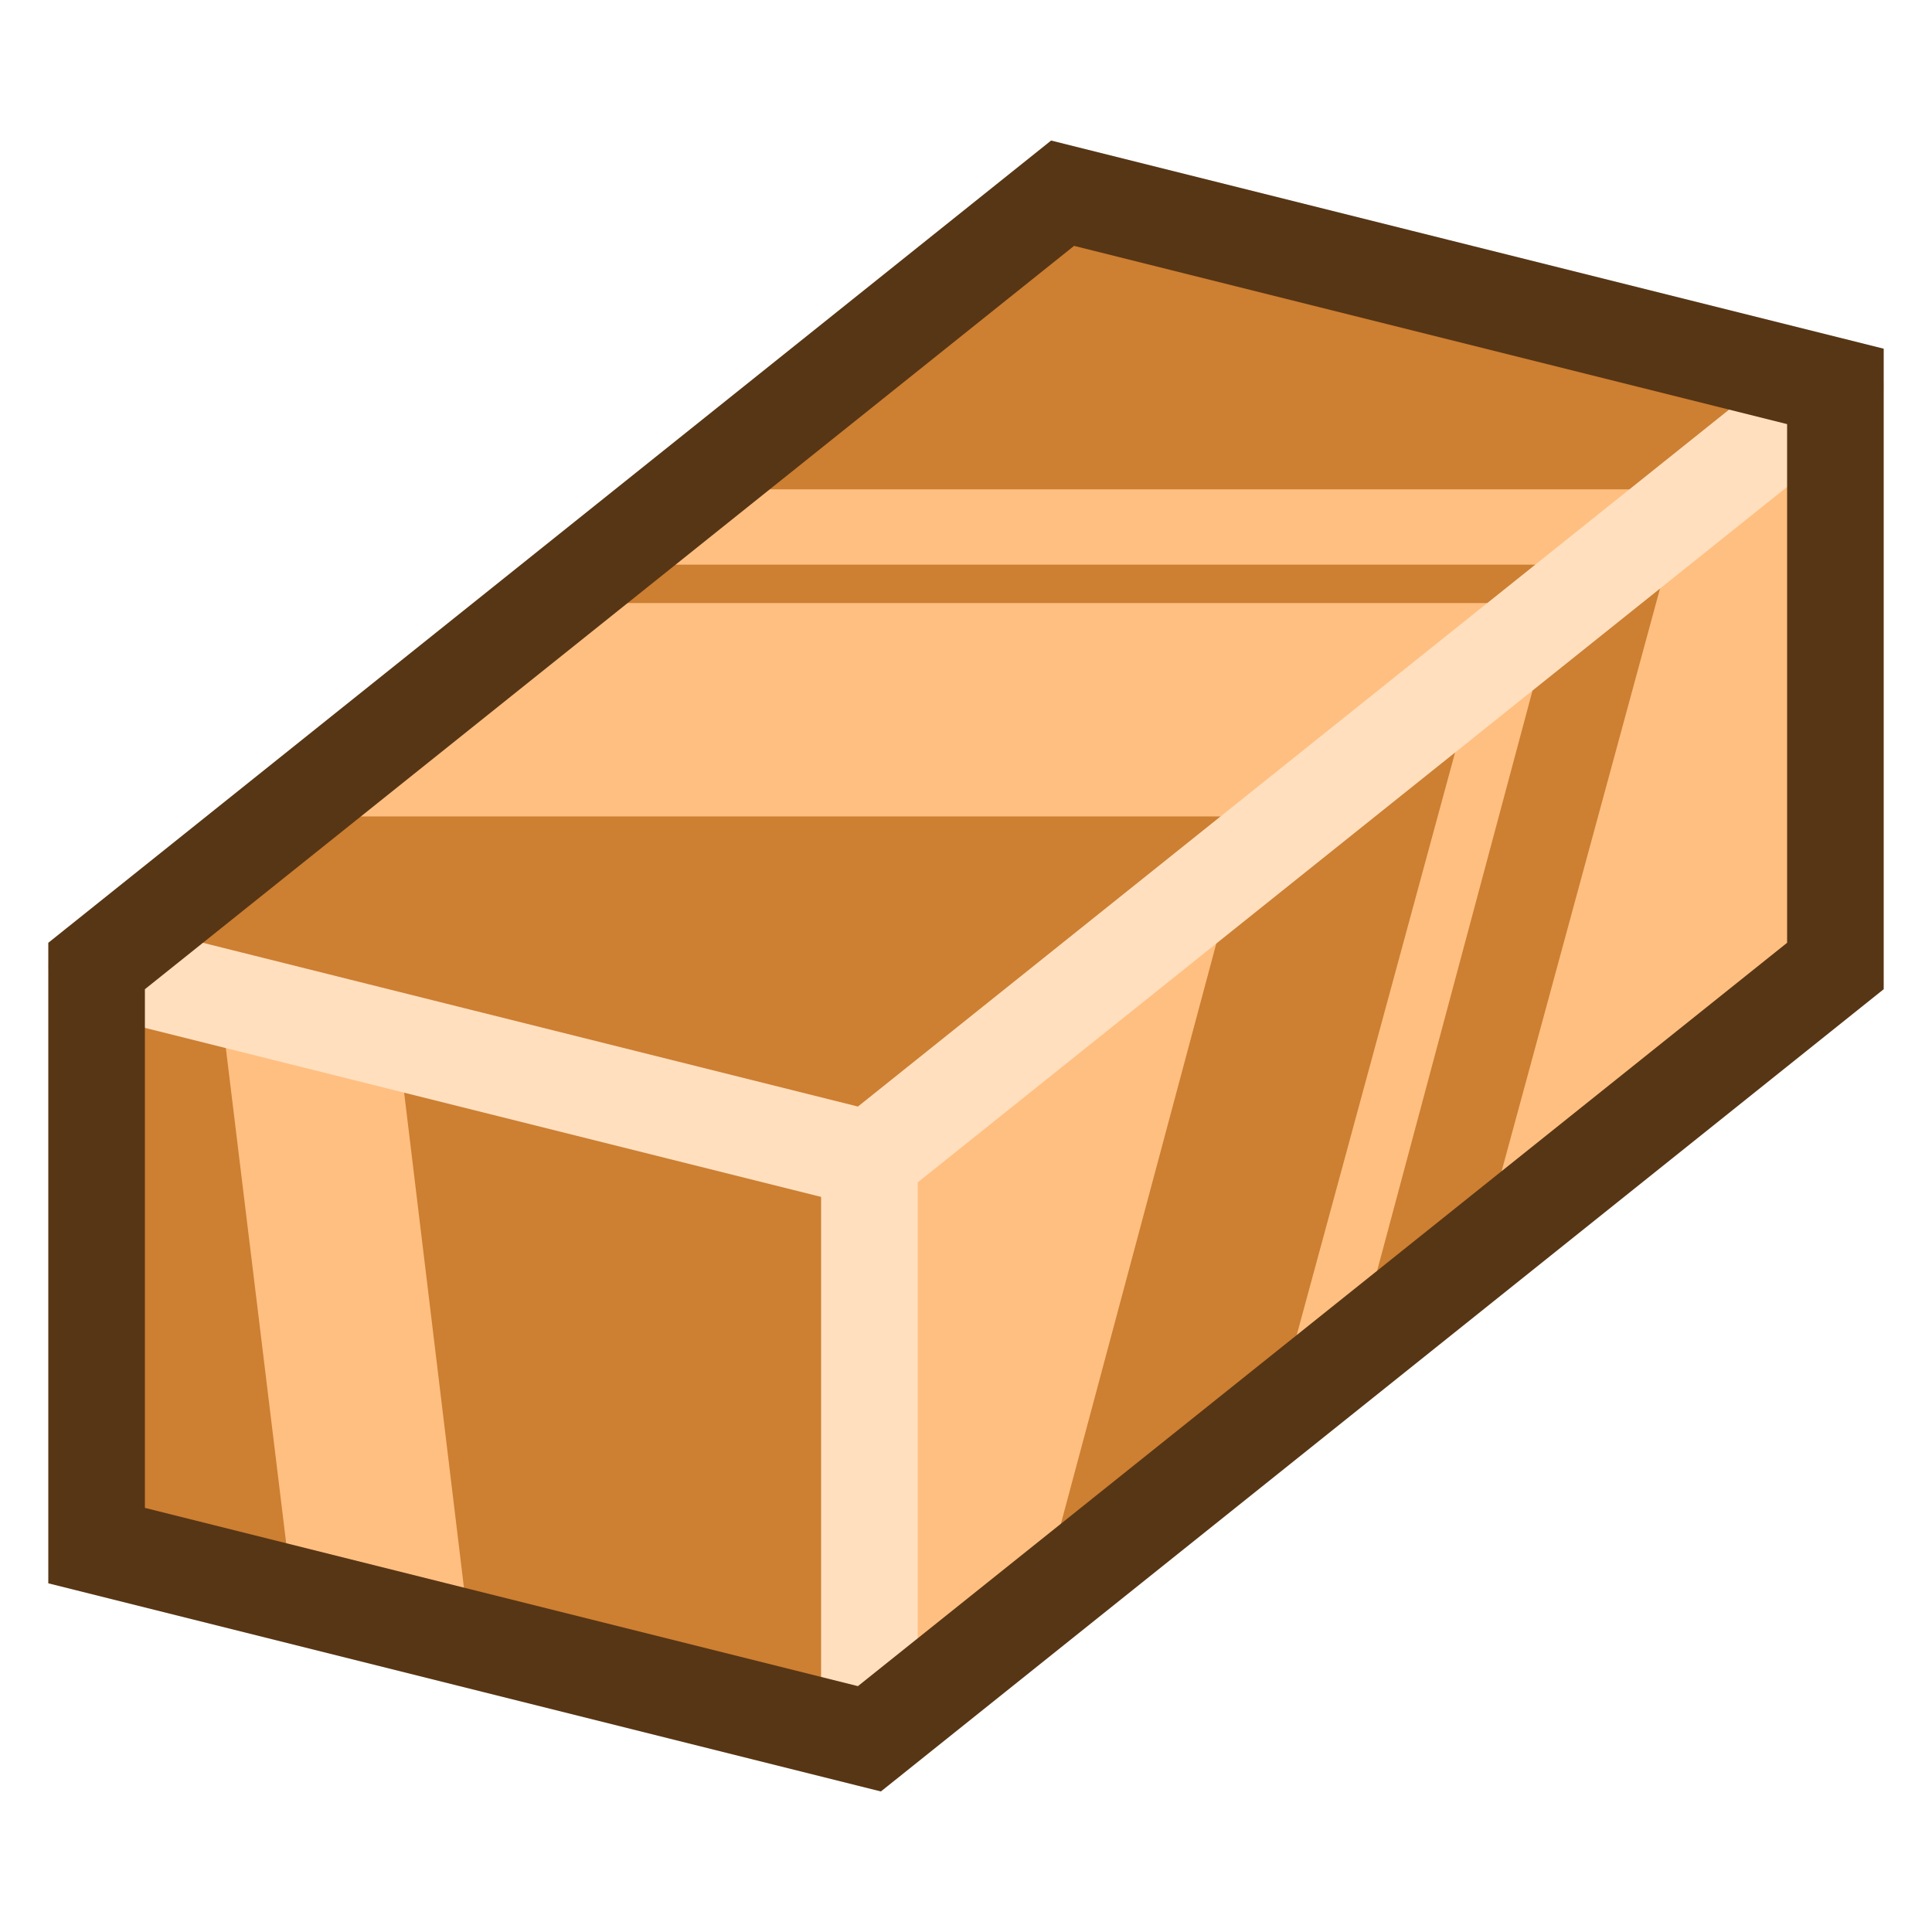
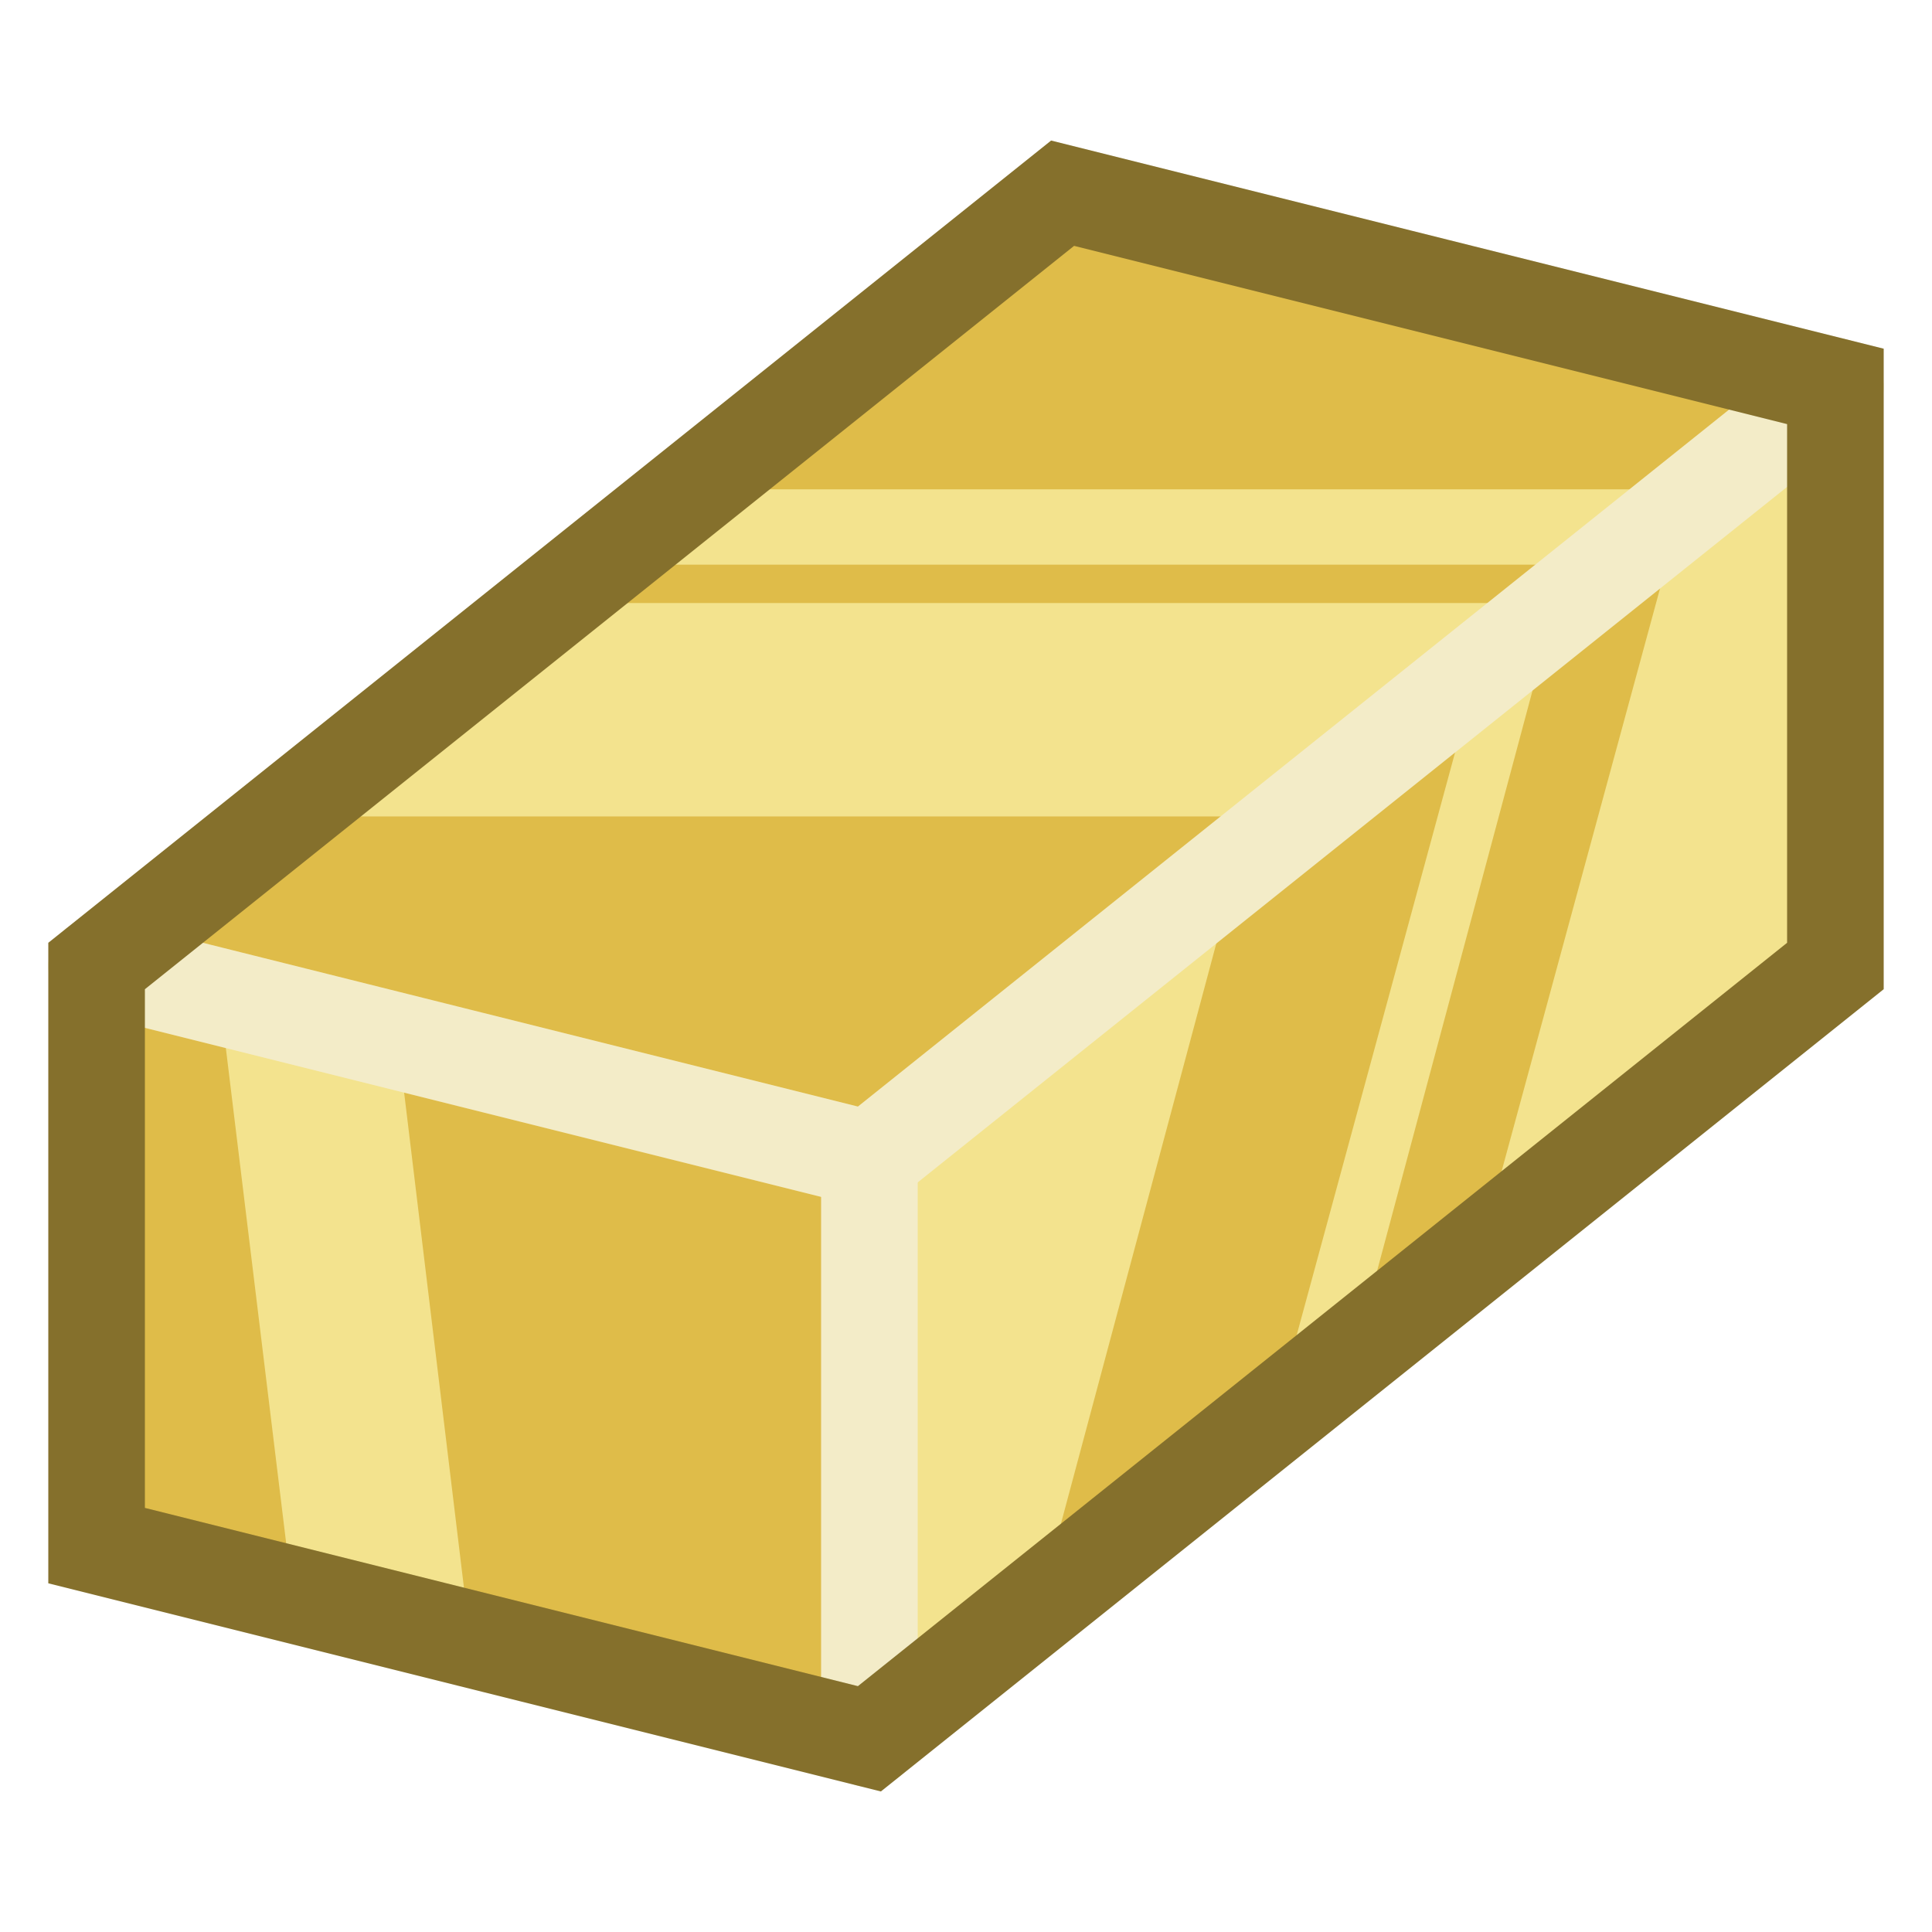
<svg xmlns="http://www.w3.org/2000/svg" width="100" height="100" viewBox="0 0 100 100" version="1.1" id="svg1">
  <defs id="defs1" />
  <g id="layer1" style="opacity:1">
-     <path style="display:inline;fill:#cd7f32;fill-opacity:1;stroke:none;stroke-width:5;stroke-linecap:round;stroke-dasharray:none;stroke-opacity:1;paint-order:fill markers stroke" d="M 5,50 55,10 95,20 V 50 L 45,90 5,80 Z" id="path2" />
+     <path style="display:inline;fill:#dfbc49;fill-opacity:1;stroke:none;stroke-width:5;stroke-linecap:round;stroke-dasharray:none;stroke-opacity:1;paint-order:fill markers stroke" d="M 5,50 55,10 95,20 V 50 L 45,90 5,80 Z" id="path2" />
    <path style="baseline-shift:baseline;display:none;overflow:visible;opacity:1;vector-effect:none;fill:#00ffea;paint-order:fill markers stroke;enable-background:accumulate;stop-color:#000000;stop-opacity:1" d="M 96.221,34.898 43.811,76.826 6.213,67.428 3.787,77.129 46.189,87.73 96.413,47.552 Z" id="path7" />
-     <g id="g1" style="display:inline;fill:#ffbf81;fill-opacity:1;stroke:none">
-       <path style="fill:#ffbf81;fill-opacity:1;stroke:none;stroke-width:5;stroke-opacity:1;paint-order:fill markers stroke" d="m 11.518,52.838 3.657,30.011 9.179,2.144 -3.613,-29.905 z" id="path10" />
-       <path style="fill:#ffbf81;fill-opacity:1;stroke:none;stroke-width:5;paint-order:fill markers stroke" d="m 76.936,63.519 9.8,-36.051 7.138,-4.565 1.442,27.49 z" id="path9" />
-       <path style="fill:#ffbf81;fill-opacity:1;stroke:none;stroke-width:5;paint-order:fill markers stroke" d="M 66.064,72.977 75.864,36.926 79.732,34.217 69.86,71.076 Z" id="path8" />
-       <path style="fill:#ffbf81;fill-opacity:1;stroke:none;stroke-width:5;paint-order:fill markers stroke" d="M 45.326,60.552 63.614,46.376 53.726,83.302 46.026,88.552 Z" id="path1" />
-       <path id="rect1" style="opacity:1;stroke-width:5.382;paint-order:fill markers stroke;fill:#ffbf81;fill-opacity:1" d="m 27.605,31.214 h 51.492 l -12,11.044 H 15.605 Z" />
-       <path id="path6" style="opacity:1;stroke-width:5.382;paint-order:fill markers stroke;fill:#ffbf81;fill-opacity:1" d="m 35.82,25.327 h 51.492 L 84.257,29.228 H 32.765 Z" />
+     <g id="g1" style="display:inline;fill:#f3e38e;fill-opacity:1;stroke:none">
+       <path style="fill:#f3e38e;fill-opacity:1;stroke:none;stroke-width:5;stroke-opacity:1;paint-order:fill markers stroke" d="m 11.518,52.838 3.657,30.011 9.179,2.144 -3.613,-29.905 z" id="path10" />
+       <path style="fill:#f3e38e;fill-opacity:1;stroke:none;stroke-width:5;paint-order:fill markers stroke" d="m 76.936,63.519 9.8,-36.051 7.138,-4.565 1.442,27.49 z" id="path9" />
+       <path style="fill:#f3e38e;fill-opacity:1;stroke:none;stroke-width:5;paint-order:fill markers stroke" d="M 66.064,72.977 75.864,36.926 79.732,34.217 69.86,71.076 Z" id="path8" />
+       <path style="fill:#f3e38e;fill-opacity:1;stroke:none;stroke-width:5;paint-order:fill markers stroke" d="M 45.326,60.552 63.614,46.376 53.726,83.302 46.026,88.552 Z" id="path1" />
+       <path id="rect1" style="opacity:1;stroke-width:5.382;paint-order:fill markers stroke;fill:#f3e38e;fill-opacity:1" d="m 27.605,31.214 h 51.492 l -12,11.044 H 15.605 Z" />
+       <path id="path6" style="opacity:1;stroke-width:5.382;paint-order:fill markers stroke;fill:#f3e38e;fill-opacity:1" d="m 35.82,25.327 h 51.492 L 84.257,29.228 H 32.765 Z" />
    </g>
-     <g id="g2" style="stroke:#ffdfbe;stroke-opacity:1">
-       <path style="fill:#08ff18;fill-opacity:1;stroke:#ffdfbe;stroke-width:5;stroke-linecap:round;stroke-dasharray:none;stroke-opacity:1;paint-order:fill markers stroke" d="M 45,60 V 90" id="path5" />
-       <path style="display:inline;fill:none;stroke:#ffdfbe;stroke-width:5;stroke-linecap:round;stroke-dasharray:none;stroke-opacity:1;paint-order:fill markers stroke" d="M 5,50 45,60 95,20" id="path4" />
+     <g id="g2" style="stroke:#f3ecc8;stroke-opacity:1">
+       <path style="fill:#08ff18;fill-opacity:1;stroke:#f3ecc8;stroke-width:5;stroke-linecap:round;stroke-dasharray:none;stroke-opacity:1;paint-order:fill markers stroke" d="M 45,60 V 90" id="path5" />
+       <path style="display:inline;fill:none;stroke:#f3ecc8;stroke-width:5;stroke-linecap:round;stroke-dasharray:none;stroke-opacity:1;paint-order:fill markers stroke" d="M 5,50 45,60 95,20" id="path4" />
    </g>
-     <path style="display:inline;fill:none;stroke:#573615;stroke-width:5;stroke-linecap:round;stroke-dasharray:none;stroke-opacity:1;paint-order:fill markers stroke" d="M 5,50 55,10 95,20 V 50 L 45,90 5,80 Z" id="path3" />
+     <path style="display:inline;fill:none;stroke:#85702c;stroke-width:5;stroke-linecap:round;stroke-dasharray:none;stroke-opacity:1;paint-order:fill markers stroke" d="M 5,50 55,10 95,20 V 50 L 45,90 5,80 Z" id="path3" />
  </g>
</svg>
